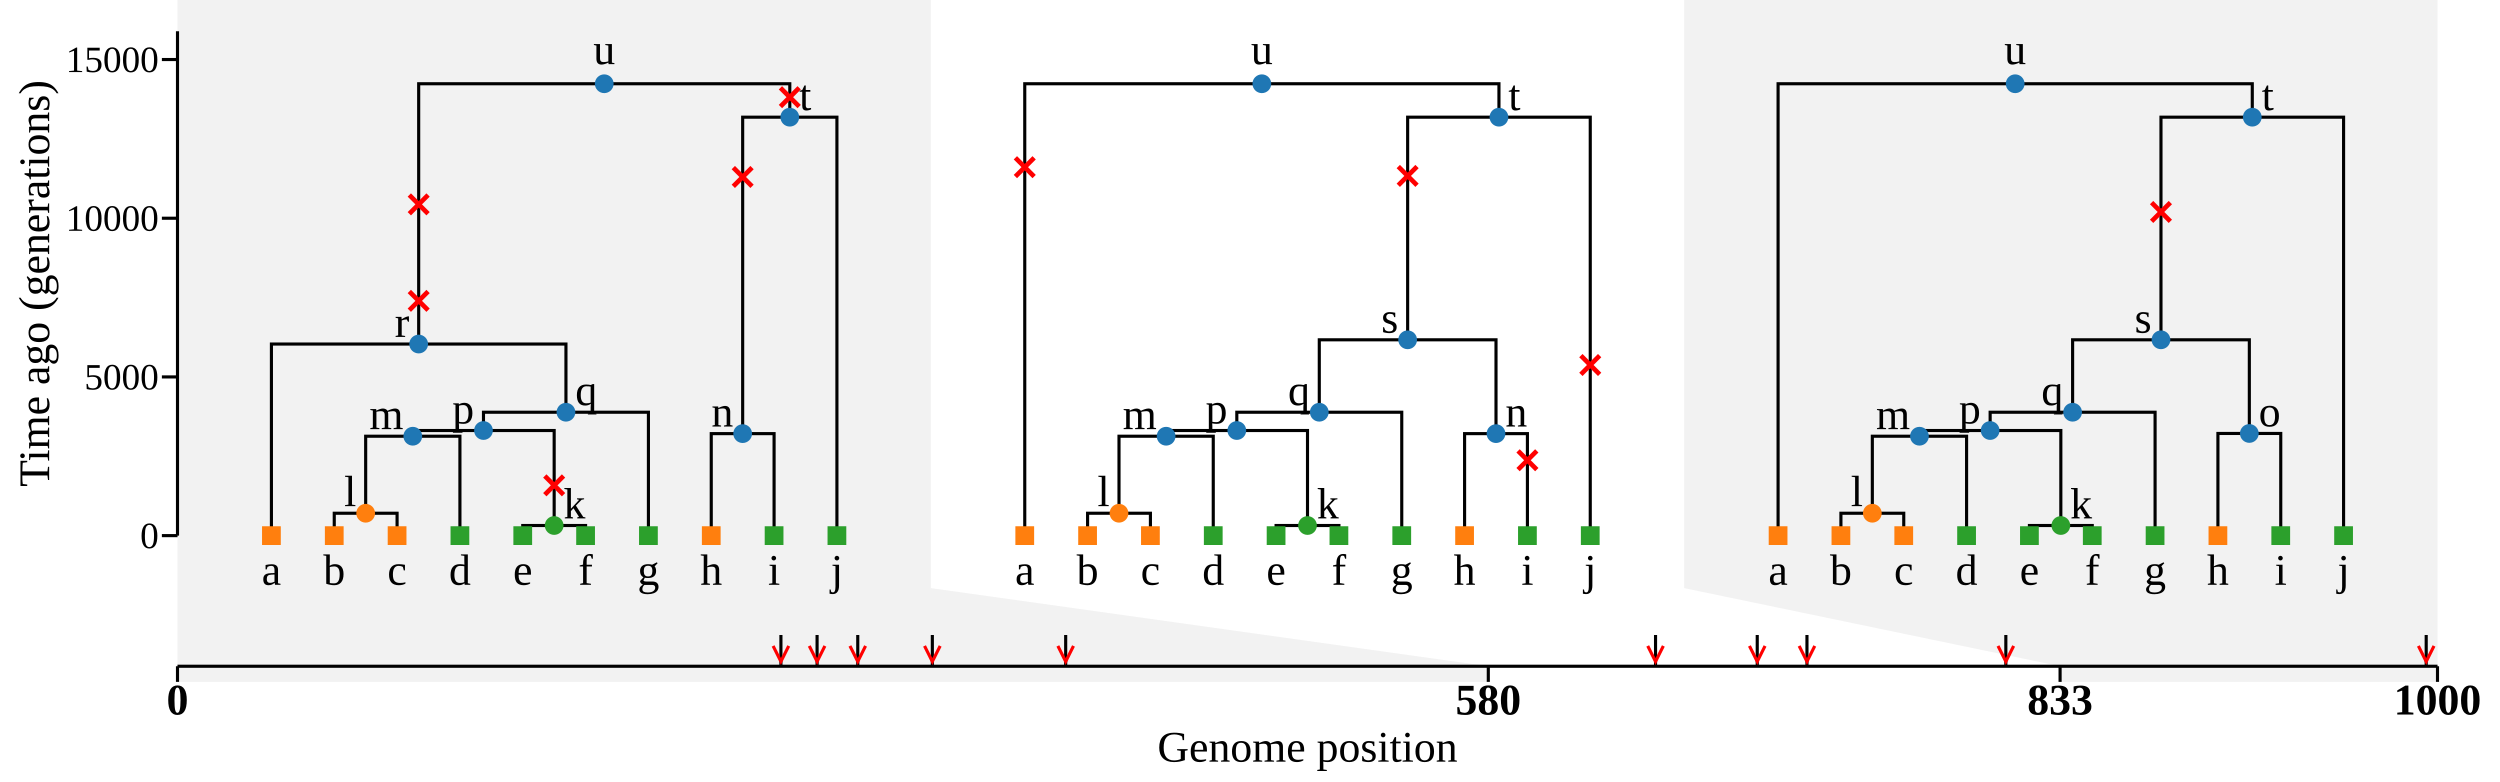
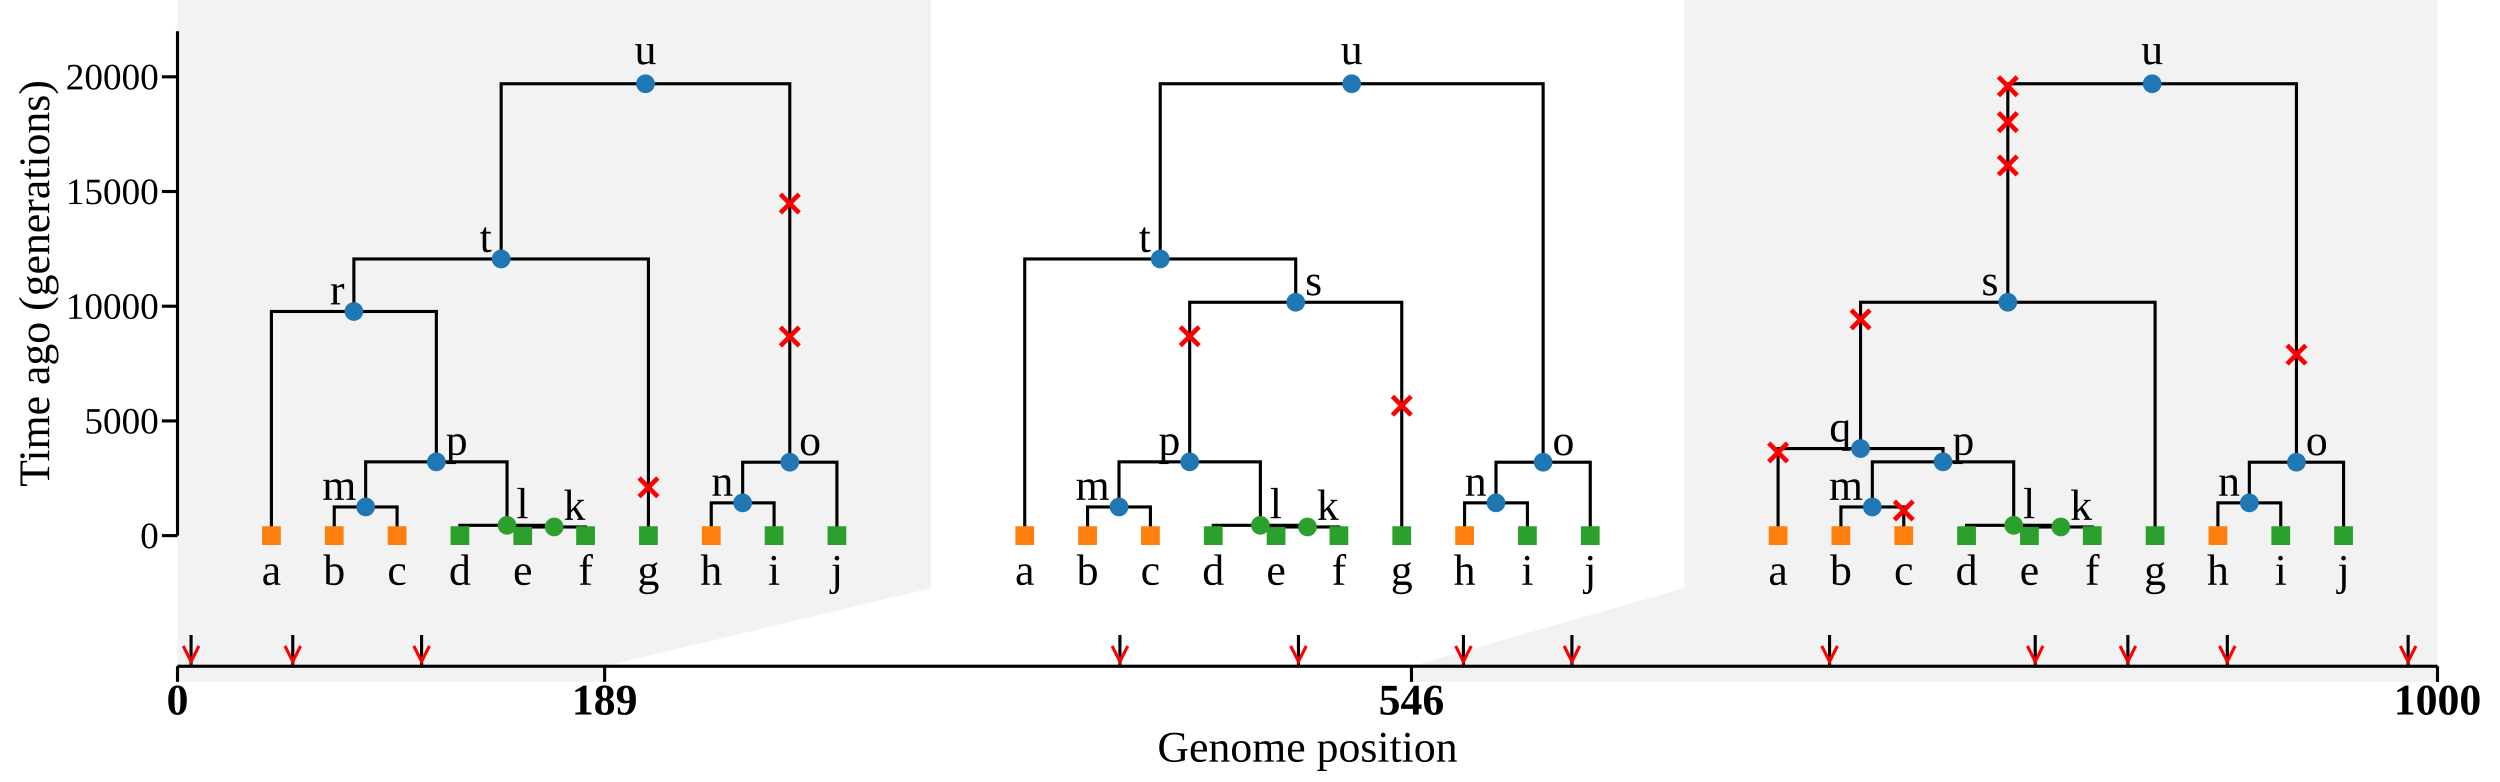
<svg xmlns="http://www.w3.org/2000/svg" baseProfile="full" height="250" id="svg2" version="1.1" width="800">
  <defs>
-     <style type="text/css">.background path {fill: #808080; fill-opacity: 0}.background path:nth-child(odd) {fill-opacity: .1}.axes {font-size: 14px}.x-axis .tick .lab {font-weight: bold; dominant-baseline: hanging}.axes, .tree {font-size: 14px; text-anchor: middle}.axes line, .edge {stroke: black; fill: none}.y-axis .grid {stroke: #FAFAFA}.node &gt; .sym {fill: black; stroke: none}.site &gt; .sym {stroke: black}.mut text {fill: red; font-style: italic}.mut.extra text {fill: hotpink}.mut line {fill: none; stroke: none}.mut .sym {fill: none; stroke: red}.mut.extra .sym {stroke: hotpink}.node .mut .sym {stroke-width: 1.5px}.tree text, .tree-sequence text {dominant-baseline: central}.plotbox .lab.lft {text-anchor: end}.plotbox .lab.rgt {text-anchor: start}.y-axis .tick .lab {font-size: 85%}#svg2 .node &gt; .sym {visibility: visible;}.p1 &gt; .sym {fill: #ff7f0e}.p1 &gt; .sym {fill: #ff7f0e}.p1 &gt; .sym {fill: #ff7f0e}.p1 &gt; .sym {fill: #ff7f0e}.p2 &gt; .sym {fill: #2ca02c}.p2 &gt; .sym {fill: #2ca02c}.p2 &gt; .sym {fill: #2ca02c}.p2 &gt; .sym {fill: #2ca02c}.p2 &gt; .sym {fill: #2ca02c}.p2 &gt; .sym {fill: #2ca02c}.p2 &gt; .sym {fill: #2ca02c}.p1 &gt; .sym {fill: #ff7f0e}.p0 &gt; .sym {fill: #1f77b4}.p0 &gt; .sym {fill: #1f77b4}.p0 &gt; .sym {fill: #1f77b4}.p0 &gt; .sym {fill: #1f77b4}.p0 &gt; .sym {fill: #1f77b4}.p0 &gt; .sym {fill: #1f77b4}.p0 &gt; .sym {fill: #1f77b4}.p0 &gt; .sym {fill: #1f77b4}.p0 &gt; .sym {fill: #1f77b4}</style>
+     <style type="text/css">.background path {fill: #808080; fill-opacity: 0}.background path:nth-child(odd) {fill-opacity: .1}.axes {font-size: 14px}.x-axis .tick .lab {font-weight: bold; dominant-baseline: hanging}.axes, .tree {font-size: 14px; text-anchor: middle}.axes line, .edge {stroke: black; fill: none}.y-axis .grid {stroke: #FAFAFA}.node &gt; .sym {fill: black; stroke: none}.site &gt; .sym {stroke: black}.mut text {fill: red; font-style: italic}.mut.extra text {fill: hotpink}.mut line {fill: none; stroke: none}.mut .sym {fill: none; stroke: red}.mut.extra .sym {stroke: hotpink}.node .mut .sym {stroke-width: 1.5px}.tree text, .tree-sequence text {dominant-baseline: central}.plotbox .lab.lft {text-anchor: end}.plotbox .lab.rgt {text-anchor: start}.y-axis .tick .lab {font-size: 85%}#svg2 .node &gt; .sym {visibility: visible;}.p1 &gt; .sym {fill: #ff7f0e}.p1 &gt; .sym {fill: #ff7f0e}.p1 &gt; .sym {fill: #ff7f0e}.p1 &gt; .sym {fill: #ff7f0e}.p2 &gt; .sym {fill: #2ca02c}.p2 &gt; .sym {fill: #2ca02c}.p2 &gt; .sym {fill: #2ca02c}.p2 &gt; .sym {fill: #2ca02c}.p2 &gt; .sym {fill: #2ca02c}.p2 &gt; .sym {fill: #2ca02c}.p2 &gt; .sym {fill: #2ca02c}.p2 &gt; .sym {fill: #2ca02c}.p0 &gt; .sym {fill: #1f77b4}.p0 &gt; .sym {fill: #1f77b4}.p0 &gt; .sym {fill: #1f77b4}.p0 &gt; .sym {fill: #1f77b4}.p0 &gt; .sym {fill: #1f77b4}.p0 &gt; .sym {fill: #1f77b4}.p0 &gt; .sym {fill: #1f77b4}.p0 &gt; .sym {fill: #1f77b4}.p0 &gt; .sym {fill: #1f77b4}</style>
  </defs>
  <g class="tree-sequence">
    <g class="background">
-       <path d="M56.8,0 l241.067,0 l0,188.2 l178.389,25 l0,5 l-419.456,0 l0,-5 l0,-25 l0,-188.2z" />
-       <path d="M297.867,0 l241.067,0 l0,188.2 l120.292,25 l0,5 l-182.97,0 l0,-5 l-178.389,-25 l0,-188.2z" />
-       <path d="M538.933,0 l241.067,0 l0,188.2 l0,25 l0,5 l-120.774,0 l0,-5 l-120.292,-25 l0,-188.2z" />
+       <path d="M56.8,0 l241.067,0 l0,188.2 l-104.382,25 l0,5 l-136.685,0 l0,-5 l0,-25 l0,-188.2z" />
+       <path d="M297.867,0 l241.067,0 l0,188.2 l-87.266,25 l0,5 l-258.182,0 l0,-5 l104.382,-25 l0,-188.2z" />
+       <path d="M538.933,0 l241.067,0 l0,188.2 l0,25 l0,5 l-328.333,0 l0,-5 l87.266,-25 l0,-188.2z" />
    </g>
    <g class="axes">
      <g class="x-axis">
        <g transform="translate(418.4 250)">
          <text class="lab" text-anchor="middle" transform="translate(0 -11)">Genome position</text>
        </g>
        <line x1="56.8" x2="780" y1="213.2" y2="213.2" />
        <g class="ticks">
          <g class="tick" transform="translate(56.8 213.2)">
            <line x1="0" x2="0" y1="0" y2="5" />
            <g transform="translate(0 6)">
              <text class="lab">0</text>
            </g>
          </g>
-           <g class="tick" transform="translate(476.256 213.2)">
+           <g class="tick" transform="translate(193.485 213.2)">
            <line x1="0" x2="0" y1="0" y2="5" />
            <g transform="translate(0 6)">
-               <text class="lab">580</text>
-             </g>
-           </g>
-           <g class="tick" transform="translate(659.226 213.2)">
+               <text class="lab">189</text>
+             </g>
+           </g>
+           <g class="tick" transform="translate(451.667 213.2)">
            <line x1="0" x2="0" y1="0" y2="5" />
            <g transform="translate(0 6)">
-               <text class="lab">833</text>
+               <text class="lab">546</text>
            </g>
          </g>
          <g class="tick" transform="translate(780 213.2)">
            <line x1="0" x2="0" y1="0" y2="5" />
            <g transform="translate(0 6)">
              <text class="lab">1000</text>
            </g>
          </g>
        </g>
-         <g class="site s0" transform="translate(249.894 213.2)">
+         <g class="site s0" transform="translate(61.1392 213.2)">
          <line class="sym" x1="0" x2="0" y1="0" y2="-10" />
          <g class="mut m0">
            <polyline class="sym" points="2.5,-6.5 0,-1.5 -2.5,-6.5" />
          </g>
        </g>
-         <g class="site s1" transform="translate(261.466 213.2)">
+         <g class="site s1" transform="translate(93.6832 213.2)">
          <line class="sym" x1="0" x2="0" y1="0" y2="-10" />
          <g class="mut m1">
            <polyline class="sym" points="2.5,-6.5 0,-1.5 -2.5,-6.5" />
          </g>
        </g>
-         <g class="site s2" transform="translate(274.483 213.2)">
+         <g class="site s2" transform="translate(134.906 213.2)">
          <line class="sym" x1="0" x2="0" y1="0" y2="-10" />
          <g class="mut m2">
            <polyline class="sym" points="2.5,-6.5 0,-1.5 -2.5,-6.5" />
          </g>
        </g>
-         <g class="site s3" transform="translate(298.349 213.2)">
+         <g class="site s3" transform="translate(358.374 213.2)">
          <line class="sym" x1="0" x2="0" y1="0" y2="-10" />
          <g class="mut m3">
            <polyline class="sym" points="2.5,-6.5 0,-1.5 -2.5,-6.5" />
          </g>
        </g>
-         <g class="site s4" transform="translate(341.018 213.2)">
+         <g class="site s4" transform="translate(415.507 213.2)">
          <line class="sym" x1="0" x2="0" y1="0" y2="-10" />
          <g class="mut m4">
            <polyline class="sym" points="2.5,-6.5 0,-1.5 -2.5,-6.5" />
          </g>
        </g>
-         <g class="site s5" transform="translate(529.773 213.2)">
+         <g class="site s5" transform="translate(468.301 213.2)">
          <line class="sym" x1="0" x2="0" y1="0" y2="-10" />
          <g class="mut m5">
            <polyline class="sym" points="2.5,-6.5 0,-1.5 -2.5,-6.5" />
          </g>
        </g>
-         <g class="site s6" transform="translate(562.317 213.2)">
+         <g class="site s6" transform="translate(503.014 213.2)">
          <line class="sym" x1="0" x2="0" y1="0" y2="-10" />
          <g class="mut m6">
            <polyline class="sym" points="2.5,-6.5 0,-1.5 -2.5,-6.5" />
          </g>
        </g>
-         <g class="site s7" transform="translate(578.227 213.2)">
+         <g class="site s7" transform="translate(585.459 213.2)">
          <line class="sym" x1="0" x2="0" y1="0" y2="-10" />
          <g class="mut m7">
            <polyline class="sym" points="2.5,-6.5 0,-1.5 -2.5,-6.5" />
          </g>
        </g>
-         <g class="site s8" transform="translate(641.869 213.2)">
+         <g class="site s8" transform="translate(651.27 213.2)">
          <line class="sym" x1="0" x2="0" y1="0" y2="-10" />
          <g class="mut m8">
            <polyline class="sym" points="2.5,-6.5 0,-1.5 -2.5,-6.5" />
          </g>
        </g>
-         <g class="site s9" transform="translate(776.384 213.2)">
+         <g class="site s9" transform="translate(680.922 213.2)">
          <line class="sym" x1="0" x2="0" y1="0" y2="-10" />
          <g class="mut m9">
+             <polyline class="sym" points="2.5,-6.5 0,-1.5 -2.5,-6.5" />
+           </g>
+         </g>
+         <g class="site s10" transform="translate(712.742 213.2)">
+           <line class="sym" x1="0" x2="0" y1="0" y2="-10" />
+           <g class="mut m10">
+             <polyline class="sym" points="2.5,-6.5 0,-1.5 -2.5,-6.5" />
+           </g>
+         </g>
+         <g class="site s11" transform="translate(770.598 213.2)">
+           <line class="sym" x1="0" x2="0" y1="0" y2="-10" />
+           <g class="mut m11">
            <polyline class="sym" points="2.5,-6.5 0,-1.5 -2.5,-6.5" />
          </g>
        </g>
      </g>
      <g class="y-axis">
        <g transform="translate(0 90.7)">
          <text class="lab" text-anchor="middle" transform="translate(11) rotate(-90)">Time ago (generations)</text>
        </g>
        <line x1="56.8" x2="56.8" y1="171.4" y2="10" />
        <g class="ticks">
          <g class="tick" transform="translate(56.8 171.4)">
            <line x1="0" x2="-5" y1="0" y2="0" />
            <g transform="translate(-6 0)">
              <text class="lab" text-anchor="end">0</text>
            </g>
          </g>
-           <g class="tick" transform="translate(56.8 120.617)">
+           <g class="tick" transform="translate(56.8 134.696)">
            <line x1="0" x2="-5" y1="0" y2="0" />
            <g transform="translate(-6 0)">
              <text class="lab" text-anchor="end">5000</text>
            </g>
          </g>
-           <g class="tick" transform="translate(56.8 69.8336)">
+           <g class="tick" transform="translate(56.8 97.9912)">
            <line x1="0" x2="-5" y1="0" y2="0" />
            <g transform="translate(-6 0)">
              <text class="lab" text-anchor="end">10000</text>
            </g>
          </g>
-           <g class="tick" transform="translate(56.8 19.0505)">
+           <g class="tick" transform="translate(56.8 61.2867)">
            <line x1="0" x2="-5" y1="0" y2="0" />
            <g transform="translate(-6 0)">
              <text class="lab" text-anchor="end">15000</text>
            </g>
          </g>
-           <g class="tick" transform="translate(56.8 -31.7327)">
+           <g class="tick" transform="translate(56.8 24.5823)">
            <line x1="0" x2="-5" y1="0" y2="0" />
            <g transform="translate(-6 0)">
              <text class="lab" text-anchor="end">20000</text>
            </g>
          </g>
        </g>
      </g>
    </g>
    <g class="plotbox trees">
      <g class="tree t0" transform="translate(56.8 0)">
        <g class="plotbox">
-           <g class="c2 node n20 p0 root" transform="translate(136.556 26.8)">
-             <g class="a20 c2 m0 m4 node n17 p0 s0 s4" transform="translate(-59.3775 83.2923)">
-               <g class="a17 i0 leaf node n0 p1 sample" transform="translate(-47.125 61.3077)">
-                 <path class="edge" d="M 0 0 V -61.308 H 47.125" />
+           <g class="c2 node n20 p0 root" transform="translate(149.751 26.8)">
+             <g class="a20 c2 m0 m1 node n14 p0 s0 s1" transform="translate(46.1825 121.107)">
+               <g class="a14 i3 leaf node n6 p2 sample" transform="translate(15.08 23.4927)">
+                 <path class="edge" d="M 0 0 V -23.493 H -15.08" />
                <rect class="sym" height="6" width="6" x="-3" y="-3" />
-                 <text class="lab" transform="translate(0 11)">a</text>
-               </g>
-               <g class="a17 c2 node n16 p0" transform="translate(47.125 21.8208)">
-                 <g class="a16 i4 leaf node n9 p2 sample" transform="translate(26.39 39.4868)">
-                   <path class="edge" d="M 0 0 V -39.487 H -26.39" />
-                   <rect class="sym" height="6" width="6" x="-3" y="-3" />
-                   <text class="lab" transform="translate(0 11)">g</text>
-                 </g>
-                 <g class="a16 c2 node n15 p0" transform="translate(-26.39 5.85307)">
-                   <g class="a15 c2 m3 node n10 p2 s3" transform="translate(22.62 30.3954)">
-                     <g class="a10 i3 leaf node n7 p2 sample" transform="translate(-10.0533 3.23842)">
-                       <path class="edge" d="M 0 0 V -3.238 H 10.053" />
-                       <rect class="sym" height="6" width="6" x="-3" y="-3" />
-                       <text class="lab" transform="translate(0 11)">e</text>
-                     </g>
-                     <g class="a10 i4 leaf node n8 p2 sample" transform="translate(10.0533 3.23842)">
-                       <path class="edge" d="M 0 0 V -3.238 H -10.053" />
-                       <rect class="sym" height="6" width="6" x="-3" y="-3" />
-                       <text class="lab" transform="translate(0 11)">f</text>
-                     </g>
-                     <path class="edge" d="M 0 0 V -30.395 H -22.62" />
-                     <g class="mut m3 s3" transform="translate(0 -12.8542)">
-                       <line x1="0" x2="0" y1="0" y2="12.854" />
-                       <path class="sym" d="M -3,-3 l 6,6 M -3,3 l 6,-6" />
-                       <text class="lab rgt" transform="translate(5 0)" />
-                     </g>
+                 <text class="lab" transform="translate(0 11)">j</text>
+               </g>
+               <g class="a14 c2 node n13 p0" transform="translate(-15.08 13.0082)">
+                 <g class="a13 i0 leaf node n1 p1 sample" transform="translate(-10.0533 10.4845)">
+                   <path class="edge" d="M 0 0 V -10.485 H 10.053" />
+                   <rect class="sym" height="6" width="6" x="-3" y="-3" />
+                   <text class="lab" transform="translate(0 11)">h</text>
+                 </g>
+                 <g class="a13 i3 leaf node n7 p2 sample" transform="translate(10.0533 10.4845)">
+                   <path class="edge" d="M 0 0 V -10.485 H -10.053" />
+                   <rect class="sym" height="6" width="6" x="-3" y="-3" />
+                   <text class="lab" transform="translate(0 11)">i</text>
+                 </g>
+                 <path class="edge" d="M 0 0 V -13.008 H 15.08" />
+                 <circle class="sym" cx="0" cy="0" r="3" />
+                 <text class="lab lft" transform="translate(-3 -7.0)">n</text>
+               </g>
+               <path class="edge" d="M 0 0 V -121.107 H -46.182" />
+               <g class="mut m1 s1" transform="translate(0 -82.7716)">
+                 <line x1="0" x2="0" y1="0" y2="82.772" />
+                 <path class="sym" d="M -3,-3 l 6,6 M -3,3 l 6,-6" />
+                 <text class="lab rgt" transform="translate(5 0)" />
+               </g>
+               <g class="mut m0 s0" transform="translate(0 -40.2165)">
+                 <line x1="0" x2="0" y1="0" y2="40.217" />
+                 <path class="sym" d="M -3,-3 l 6,6 M -3,3 l 6,-6" />
+                 <text class="lab rgt" transform="translate(5 0)" />
+               </g>
+               <circle class="sym" cx="0" cy="0" r="3" />
+               <text class="lab rgt" transform="translate(3 -7.0)">o</text>
+             </g>
+             <g class="a20 c2 node n19 p0" transform="translate(-46.1825 56.0698)">
+               <g class="a19 i2 leaf m2 node n5 p2 s2 sample" transform="translate(47.125 88.5302)">
+                 <path class="edge" d="M 0 0 V -88.53 H -47.125" />
+                 <g class="mut m2 s2" transform="translate(0 -15.456)">
+                   <line x1="0" x2="0" y1="0" y2="15.456" />
+                   <path class="sym" d="M -3,-3 l 6,6 M -3,3 l 6,-6" />
+                   <text class="lab rgt" transform="translate(5 0)" />
+                 </g>
+                 <rect class="sym" height="6" width="6" x="-3" y="-3" />
+                 <text class="lab" transform="translate(0 11)">g</text>
+               </g>
+               <g class="a19 c2 node n17 p0" transform="translate(-47.125 16.8039)">
+                 <g class="a17 i0 leaf node n0 p1 sample" transform="translate(-26.39 71.7263)">
+                   <path class="edge" d="M 0 0 V -71.726 H 26.39" />
+                   <rect class="sym" height="6" width="6" x="-3" y="-3" />
+                   <text class="lab" transform="translate(0 11)">a</text>
+                 </g>
+                 <g class="a17 c2 node n15 p0" transform="translate(26.39 48.119)">
+                   <g class="a15 c2 node n11 p2" transform="translate(22.62 20.3069)">
+                     <g class="a11 i2 leaf node n4 p2 sample" transform="translate(-15.08 3.30029)">
+                       <path class="edge" d="M 0 0 V -3.3 H 15.08" />
+                       <rect class="sym" height="6" width="6" x="-3" y="-3" />
+                       <text class="lab" transform="translate(0 11)">d</text>
+                     </g>
+                     <g class="a11 c2 node n10 p2" transform="translate(15.08 0.5326)">
+                       <g class="a10 i4 leaf node n8 p2 sample" transform="translate(-10.0533 2.76769)">
+                         <path class="edge" d="M 0 0 V -2.768 H 10.053" />
+                         <rect class="sym" height="6" width="6" x="-3" y="-3" />
+                         <text class="lab" transform="translate(0 11)">e</text>
+                       </g>
+                       <g class="a10 i4 leaf node n9 p2 sample" transform="translate(10.0533 2.76769)">
+                         <path class="edge" d="M 0 0 V -2.768 H -10.053" />
+                         <rect class="sym" height="6" width="6" x="-3" y="-3" />
+                         <text class="lab" transform="translate(0 11)">f</text>
+                       </g>
+                       <path class="edge" d="M 0 0 V -0.533 H -15.08" />
+                       <circle class="sym" cx="0" cy="0" r="3" />
+                       <text class="lab rgt" transform="translate(3 -7.0)">k</text>
+                     </g>
+                     <path class="edge" d="M 0 0 V -20.307 H -22.62" />
                    <circle class="sym" cx="0" cy="0" r="3" />
-                     <text class="lab rgt" transform="translate(3 -7.0)">k</text>
-                   </g>
-                   <g class="a15 c2 node n12 p0" transform="translate(-22.62 1.82594)">
-                     <g class="a12 i2 leaf node n4 p2 sample" transform="translate(15.08 31.8078)">
-                       <path class="edge" d="M 0 0 V -31.808 H -15.08" />
-                       <rect class="sym" height="6" width="6" x="-3" y="-3" />
-                       <text class="lab" transform="translate(0 11)">d</text>
-                     </g>
-                     <g class="a12 c2 node n11 p1" transform="translate(-15.08 24.6436)">
-                       <g class="a11 i0 leaf node n1 p1 sample" transform="translate(-10.0533 7.1642)">
-                         <path class="edge" d="M 0 0 V -7.164 H 10.053" />
-                         <rect class="sym" height="6" width="6" x="-3" y="-3" />
-                         <text class="lab" transform="translate(0 11)">b</text>
-                       </g>
-                       <g class="a11 i1 leaf node n3 p1 sample" transform="translate(10.0533 7.1642)">
-                         <path class="edge" d="M 0 0 V -7.164 H -10.053" />
-                         <rect class="sym" height="6" width="6" x="-3" y="-3" />
-                         <text class="lab" transform="translate(0 11)">c</text>
-                       </g>
-                       <path class="edge" d="M 0 0 V -24.644 H 15.08" />
-                       <circle class="sym" cx="0" cy="0" r="3" />
-                       <text class="lab lft" transform="translate(-3 -7.0)">l</text>
-                     </g>
-                     <path class="edge" d="M 0 0 V -1.826 H 22.62" />
+                     <text class="lab rgt" transform="translate(3 -7.0)">l</text>
+                   </g>
+                   <g class="a15 c2 node n12 p0" transform="translate(-22.62 14.4347)">
+                     <g class="a12 i1 leaf node n2 p1 sample" transform="translate(-10.0533 9.17257)">
+                       <path class="edge" d="M 0 0 V -9.173 H 10.053" />
+                       <rect class="sym" height="6" width="6" x="-3" y="-3" />
+                       <text class="lab" transform="translate(0 11)">b</text>
+                     </g>
+                     <g class="a12 i1 leaf node n3 p1 sample" transform="translate(10.0533 9.17257)">
+                       <path class="edge" d="M 0 0 V -9.173 H -10.053" />
+                       <rect class="sym" height="6" width="6" x="-3" y="-3" />
+                       <text class="lab" transform="translate(0 11)">c</text>
+                     </g>
+                     <path class="edge" d="M 0 0 V -14.435 H 22.62" />
                    <circle class="sym" cx="0" cy="0" r="3" />
                    <text class="lab lft" transform="translate(-3 -7.0)">m</text>
                  </g>
-                   <path class="edge" d="M 0 0 V -5.853 H 26.39" />
+                   <path class="edge" d="M 0 0 V -48.119 H -26.39" />
                  <circle class="sym" cx="0" cy="0" r="3" />
-                   <text class="lab lft" transform="translate(-3 -7.0)">p</text>
-                 </g>
-                 <path class="edge" d="M 0 0 V -21.821 H -47.125" />
+                   <text class="lab rgt" transform="translate(3 -7.0)">p</text>
+                 </g>
+                 <path class="edge" d="M 0 0 V -16.804 H 47.125" />
                <circle class="sym" cx="0" cy="0" r="3" />
-                 <text class="lab rgt" transform="translate(3 -7.0)">q</text>
-               </g>
-               <path class="edge" d="M 0 0 V -83.292 H 59.377" />
-               <g class="mut m4 s4" transform="translate(0 -44.6946)">
-                 <line x1="0" x2="0" y1="0" y2="44.695" />
-                 <path class="sym" d="M -3,-3 l 6,6 M -3,3 l 6,-6" />
-                 <text class="lab lft" transform="translate(-5 0)" />
-               </g>
-               <g class="mut m0 s0" transform="translate(0 -13.8206)">
-                 <line x1="0" x2="0" y1="0" y2="13.821" />
-                 <path class="sym" d="M -3,-3 l 6,6 M -3,3 l 6,-6" />
-                 <text class="lab lft" transform="translate(-5 0)" />
-               </g>
+                 <text class="lab lft" transform="translate(-3 -7.0)">r</text>
+               </g>
+               <path class="edge" d="M 0 0 V -56.07 H 46.182" />
              <circle class="sym" cx="0" cy="0" r="3" />
-               <text class="lab lft" transform="translate(-3 -7.0)">r</text>
-             </g>
-             <g class="a20 c2 m1 node n19 p0 s1" transform="translate(59.3775 10.6982)">
-               <g class="a19 i3 leaf node n6 p2 sample" transform="translate(15.08 133.902)">
-                 <path class="edge" d="M 0 0 V -133.902 H -15.08" />
-                 <rect class="sym" height="6" width="6" x="-3" y="-3" />
-                 <text class="lab" transform="translate(0 11)">j</text>
-               </g>
-               <g class="a19 c2 m2 node n13 p0 s2" transform="translate(-15.08 101.263)">
-                 <g class="a13 i1 leaf node n2 p1 sample" transform="translate(-10.0533 32.6389)">
-                   <path class="edge" d="M 0 0 V -32.639 H 10.053" />
-                   <rect class="sym" height="6" width="6" x="-3" y="-3" />
-                   <text class="lab" transform="translate(0 11)">h</text>
-                 </g>
-                 <g class="a13 i2 leaf node n5 p2 sample" transform="translate(10.0533 32.6389)">
-                   <path class="edge" d="M 0 0 V -32.639 H -10.053" />
-                   <rect class="sym" height="6" width="6" x="-3" y="-3" />
-                   <text class="lab" transform="translate(0 11)">i</text>
-                 </g>
-                 <path class="edge" d="M 0 0 V -101.263 H 15.08" />
-                 <g class="mut m2 s2" transform="translate(0 -82.1311)">
-                   <line x1="0" x2="0" y1="0" y2="82.131" />
-                   <path class="sym" d="M -3,-3 l 6,6 M -3,3 l 6,-6" />
-                   <text class="lab lft" transform="translate(-5 0)" />
-                 </g>
-                 <circle class="sym" cx="0" cy="0" r="3" />
-                 <text class="lab lft" transform="translate(-3 -7.0)">n</text>
-               </g>
-               <path class="edge" d="M 0 0 V -10.698 H -59.377" />
-               <g class="mut m1 s1" transform="translate(0 -6.40233)">
-                 <line x1="0" x2="0" y1="0" y2="6.402" />
-                 <path class="sym" d="M -3,-3 l 6,6 M -3,3 l 6,-6" />
-                 <text class="lab rgt" transform="translate(5 0)" />
-               </g>
-               <circle class="sym" cx="0" cy="0" r="3" />
-               <text class="lab rgt" transform="translate(3 -7.0)">t</text>
+               <text class="lab lft" transform="translate(-3 -7.0)">t</text>
            </g>
            <circle class="sym" cx="0" cy="0" r="3" />
            <text class="lab" transform="translate(0 -11)">u</text>
          </g>
        </g>
      </g>
      <g class="tree t1" transform="translate(297.867 0)">
        <g class="plotbox">
-           <g class="c2 node n20 p0 root" transform="translate(105.925 26.8)">
-             <g class="a20 c2 node n19 p0" transform="translate(75.8713 10.6982)">
-               <g class="a19 i3 leaf m6 node n6 p2 s6 sample" transform="translate(29.2175 133.902)">
-                 <path class="edge" d="M 0 0 V -133.902 H -29.218" />
-                 <g class="mut m6 s6" transform="translate(0 -54.5985)">
-                   <line x1="0" x2="0" y1="0" y2="54.599" />
-                   <path class="sym" d="M -3,-3 l 6,6 M -3,3 l 6,-6" />
-                   <text class="lab rgt" transform="translate(5 0)" />
-                 </g>
+           <g class="c2 node n20 p0 root" transform="translate(134.671 26.8)">
+             <g class="a20 c2 node n14 p0" transform="translate(61.2625 121.107)">
+               <g class="a14 i3 leaf node n6 p2 sample" transform="translate(15.08 23.4927)">
+                 <path class="edge" d="M 0 0 V -23.493 H -15.08" />
                <rect class="sym" height="6" width="6" x="-3" y="-3" />
                <text class="lab" transform="translate(0 11)">j</text>
              </g>
-               <g class="a19 c2 m8 node n18 p0 s8" transform="translate(-29.2175 71.2396)">
-                 <g class="a18 c2 node n13 p0" transform="translate(28.275 30.0232)">
-                   <g class="a13 i1 leaf node n2 p1 sample" transform="translate(-10.0533 32.6389)">
-                     <path class="edge" d="M 0 0 V -32.639 H 10.053" />
-                     <rect class="sym" height="6" width="6" x="-3" y="-3" />
-                     <text class="lab" transform="translate(0 11)">h</text>
-                   </g>
-                   <g class="a13 i2 leaf m5 node n5 p2 s5 sample" transform="translate(10.0533 32.6389)">
-                     <path class="edge" d="M 0 0 V -32.639 H -10.053" />
-                     <g class="mut m5 s5" transform="translate(0 -24.1193)">
-                       <line x1="0" x2="0" y1="0" y2="24.119" />
-                       <path class="sym" d="M -3,-3 l 6,6 M -3,3 l 6,-6" />
-                       <text class="lab rgt" transform="translate(5 0)" />
-                     </g>
-                     <rect class="sym" height="6" width="6" x="-3" y="-3" />
-                     <text class="lab" transform="translate(0 11)">i</text>
-                   </g>
-                   <path class="edge" d="M 0 0 V -30.023 H -28.275" />
-                   <circle class="sym" cx="0" cy="0" r="3" />
-                   <text class="lab rgt" transform="translate(3 -7.0)">n</text>
-                 </g>
-                 <g class="a18 c2 node n16 p0" transform="translate(-28.275 23.1753)">
-                   <g class="a16 i4 leaf node n9 p2 sample" transform="translate(26.39 39.4868)">
-                     <path class="edge" d="M 0 0 V -39.487 H -26.39" />
-                     <rect class="sym" height="6" width="6" x="-3" y="-3" />
-                     <text class="lab" transform="translate(0 11)">g</text>
-                   </g>
-                   <g class="a16 c2 node n15 p0" transform="translate(-26.39 5.85307)">
-                     <g class="a15 c2 node n10 p2" transform="translate(22.62 30.3954)">
-                       <g class="a10 i3 leaf node n7 p2 sample" transform="translate(-10.0533 3.23842)">
-                         <path class="edge" d="M 0 0 V -3.238 H 10.053" />
+               <g class="a14 c2 node n13 p0" transform="translate(-15.08 13.0082)">
+                 <g class="a13 i0 leaf node n1 p1 sample" transform="translate(-10.0533 10.4845)">
+                   <path class="edge" d="M 0 0 V -10.485 H 10.053" />
+                   <rect class="sym" height="6" width="6" x="-3" y="-3" />
+                   <text class="lab" transform="translate(0 11)">h</text>
+                 </g>
+                 <g class="a13 i3 leaf node n7 p2 sample" transform="translate(10.0533 10.4845)">
+                   <path class="edge" d="M 0 0 V -10.485 H -10.053" />
+                   <rect class="sym" height="6" width="6" x="-3" y="-3" />
+                   <text class="lab" transform="translate(0 11)">i</text>
+                 </g>
+                 <path class="edge" d="M 0 0 V -13.008 H 15.08" />
+                 <circle class="sym" cx="0" cy="0" r="3" />
+                 <text class="lab lft" transform="translate(-3 -7.0)">n</text>
+               </g>
+               <path class="edge" d="M 0 0 V -121.107 H -61.263" />
+               <circle class="sym" cx="0" cy="0" r="3" />
+               <text class="lab rgt" transform="translate(3 -7.0)">o</text>
+             </g>
+             <g class="a20 c2 node n19 p0" transform="translate(-61.2625 56.0698)">
+               <g class="a19 i0 leaf node n0 p1 sample" transform="translate(-43.355 88.5302)">
+                 <path class="edge" d="M 0 0 V -88.53 H 43.355" />
+                 <rect class="sym" height="6" width="6" x="-3" y="-3" />
+                 <text class="lab" transform="translate(0 11)">a</text>
+               </g>
+               <g class="a19 c2 node n18 p0" transform="translate(43.355 13.8521)">
+                 <g class="a18 i2 leaf m4 node n5 p2 s4 sample" transform="translate(33.93 74.678)">
+                   <path class="edge" d="M 0 0 V -74.678 H -33.93" />
+                   <g class="mut m4 s4" transform="translate(0 -41.567)">
+                     <line x1="0" x2="0" y1="0" y2="41.567" />
+                     <path class="sym" d="M -3,-3 l 6,6 M -3,3 l 6,-6" />
+                     <text class="lab rgt" transform="translate(5 0)" />
+                   </g>
+                   <rect class="sym" height="6" width="6" x="-3" y="-3" />
+                   <text class="lab" transform="translate(0 11)">g</text>
+                 </g>
+                 <g class="a18 c2 m3 node n15 p0 s3" transform="translate(-33.93 51.0708)">
+                   <g class="a15 c2 node n11 p2" transform="translate(22.62 20.3069)">
+                     <g class="a11 i2 leaf node n4 p2 sample" transform="translate(-15.08 3.30029)">
+                       <path class="edge" d="M 0 0 V -3.3 H 15.08" />
+                       <rect class="sym" height="6" width="6" x="-3" y="-3" />
+                       <text class="lab" transform="translate(0 11)">d</text>
+                     </g>
+                     <g class="a11 c2 node n10 p2" transform="translate(15.08 0.5326)">
+                       <g class="a10 i4 leaf node n8 p2 sample" transform="translate(-10.0533 2.76769)">
+                         <path class="edge" d="M 0 0 V -2.768 H 10.053" />
                        <rect class="sym" height="6" width="6" x="-3" y="-3" />
                        <text class="lab" transform="translate(0 11)">e</text>
                      </g>
-                       <g class="a10 i4 leaf node n8 p2 sample" transform="translate(10.0533 3.23842)">
-                         <path class="edge" d="M 0 0 V -3.238 H -10.053" />
+                       <g class="a10 i4 leaf node n9 p2 sample" transform="translate(10.0533 2.76769)">
+                         <path class="edge" d="M 0 0 V -2.768 H -10.053" />
                        <rect class="sym" height="6" width="6" x="-3" y="-3" />
                        <text class="lab" transform="translate(0 11)">f</text>
                      </g>
-                       <path class="edge" d="M 0 0 V -30.395 H -22.62" />
+                       <path class="edge" d="M 0 0 V -0.533 H -15.08" />
                      <circle class="sym" cx="0" cy="0" r="3" />
                      <text class="lab rgt" transform="translate(3 -7.0)">k</text>
                    </g>
-                     <g class="a15 c2 node n12 p0" transform="translate(-22.62 1.82594)">
-                       <g class="a12 i2 leaf node n4 p2 sample" transform="translate(15.08 31.8078)">
-                         <path class="edge" d="M 0 0 V -31.808 H -15.08" />
-                         <rect class="sym" height="6" width="6" x="-3" y="-3" />
-                         <text class="lab" transform="translate(0 11)">d</text>
-                       </g>
-                       <g class="a12 c2 node n11 p1" transform="translate(-15.08 24.6436)">
-                         <g class="a11 i0 leaf node n1 p1 sample" transform="translate(-10.0533 7.1642)">
-                           <path class="edge" d="M 0 0 V -7.164 H 10.053" />
-                           <rect class="sym" height="6" width="6" x="-3" y="-3" />
-                           <text class="lab" transform="translate(0 11)">b</text>
-                         </g>
-                         <g class="a11 i1 leaf node n3 p1 sample" transform="translate(10.0533 7.1642)">
-                           <path class="edge" d="M 0 0 V -7.164 H -10.053" />
-                           <rect class="sym" height="6" width="6" x="-3" y="-3" />
-                           <text class="lab" transform="translate(0 11)">c</text>
-                         </g>
-                         <path class="edge" d="M 0 0 V -24.644 H 15.08" />
-                         <circle class="sym" cx="0" cy="0" r="3" />
-                         <text class="lab lft" transform="translate(-3 -7.0)">l</text>
-                       </g>
-                       <path class="edge" d="M 0 0 V -1.826 H 22.62" />
-                       <circle class="sym" cx="0" cy="0" r="3" />
-                       <text class="lab lft" transform="translate(-3 -7.0)">m</text>
-                     </g>
-                     <path class="edge" d="M 0 0 V -5.853 H 26.39" />
+                     <path class="edge" d="M 0 0 V -20.307 H -22.62" />
                    <circle class="sym" cx="0" cy="0" r="3" />
-                     <text class="lab lft" transform="translate(-3 -7.0)">p</text>
-                   </g>
-                   <path class="edge" d="M 0 0 V -23.175 H 28.275" />
+                     <text class="lab rgt" transform="translate(3 -7.0)">l</text>
+                   </g>
+                   <g class="a15 c2 node n12 p0" transform="translate(-22.62 14.4347)">
+                     <g class="a12 i1 leaf node n2 p1 sample" transform="translate(-10.0533 9.17257)">
+                       <path class="edge" d="M 0 0 V -9.173 H 10.053" />
+                       <rect class="sym" height="6" width="6" x="-3" y="-3" />
+                       <text class="lab" transform="translate(0 11)">b</text>
+                     </g>
+                     <g class="a12 i1 leaf node n3 p1 sample" transform="translate(10.0533 9.17257)">
+                       <path class="edge" d="M 0 0 V -9.173 H -10.053" />
+                       <rect class="sym" height="6" width="6" x="-3" y="-3" />
+                       <text class="lab" transform="translate(0 11)">c</text>
+                     </g>
+                     <path class="edge" d="M 0 0 V -14.435 H 22.62" />
+                     <circle class="sym" cx="0" cy="0" r="3" />
+                     <text class="lab lft" transform="translate(-3 -7.0)">m</text>
+                   </g>
+                   <path class="edge" d="M 0 0 V -51.071 H 33.93" />
+                   <g class="mut m3 s3" transform="translate(0 -40.1915)">
+                     <line x1="0" x2="0" y1="0" y2="40.191" />
+                     <path class="sym" d="M -3,-3 l 6,6 M -3,3 l 6,-6" />
+                     <text class="lab lft" transform="translate(-5 0)" />
+                   </g>
                  <circle class="sym" cx="0" cy="0" r="3" />
-                   <text class="lab lft" transform="translate(-3 -7.0)">q</text>
-                 </g>
-                 <path class="edge" d="M 0 0 V -71.24 H 29.218" />
-                 <g class="mut m8 s8" transform="translate(0 -52.4459)">
-                   <line x1="0" x2="0" y1="0" y2="52.446" />
-                   <path class="sym" d="M -3,-3 l 6,6 M -3,3 l 6,-6" />
-                   <text class="lab lft" transform="translate(-5 0)" />
-                 </g>
+                   <text class="lab lft" transform="translate(-3 -7.0)">p</text>
+                 </g>
+                 <path class="edge" d="M 0 0 V -13.852 H -43.355" />
                <circle class="sym" cx="0" cy="0" r="3" />
-                 <text class="lab lft" transform="translate(-3 -7.0)">s</text>
-               </g>
-               <path class="edge" d="M 0 0 V -10.698 H -75.871" />
+                 <text class="lab rgt" transform="translate(3 -7.0)">s</text>
+               </g>
+               <path class="edge" d="M 0 0 V -56.07 H 61.263" />
              <circle class="sym" cx="0" cy="0" r="3" />
-               <text class="lab rgt" transform="translate(3 -7.0)">t</text>
-             </g>
-             <g class="a20 i0 leaf m7 node n0 p1 s7 sample" transform="translate(-75.8713 144.6)">
-               <path class="edge" d="M 0 0 V -144.6 H 75.871" />
-               <g class="mut m7 s7" transform="translate(0 -117.905)">
-                 <line x1="0" x2="0" y1="0" y2="117.905" />
-                 <path class="sym" d="M -3,-3 l 6,6 M -3,3 l 6,-6" />
-                 <text class="lab lft" transform="translate(-5 0)" />
-               </g>
-               <rect class="sym" height="6" width="6" x="-3" y="-3" />
-               <text class="lab" transform="translate(0 11)">a</text>
+               <text class="lab lft" transform="translate(-3 -7.0)">t</text>
            </g>
            <circle class="sym" cx="0" cy="0" r="3" />
            <text class="lab" transform="translate(0 -11)">u</text>
          </g>
        </g>
      </g>
      <g class="tree t2" transform="translate(538.933 0)">
        <g class="plotbox">
-           <g class="c2 node n20 p0 root" transform="translate(105.925 26.8)">
-             <g class="a20 c2 node n19 p0" transform="translate(75.8713 10.6982)">
-               <g class="a19 i3 leaf node n6 p2 sample" transform="translate(29.2175 133.902)">
-                 <path class="edge" d="M 0 0 V -133.902 H -29.218" />
+           <g class="c2 node n20 p0 root" transform="translate(149.751 26.8)">
+             <g class="a20 c2 m11 node n14 p0 s11" transform="translate(46.1825 121.107)">
+               <g class="a14 i3 leaf node n6 p2 sample" transform="translate(15.08 23.4927)">
+                 <path class="edge" d="M 0 0 V -23.493 H -15.08" />
                <rect class="sym" height="6" width="6" x="-3" y="-3" />
                <text class="lab" transform="translate(0 11)">j</text>
              </g>
-               <g class="a19 c2 m9 node n18 p0 s9" transform="translate(-29.2175 71.2396)">
-                 <g class="a18 c2 node n16 p0" transform="translate(-28.275 23.1753)">
-                   <g class="a16 i4 leaf node n9 p2 sample" transform="translate(26.39 39.4868)">
-                     <path class="edge" d="M 0 0 V -39.487 H -26.39" />
-                     <rect class="sym" height="6" width="6" x="-3" y="-3" />
-                     <text class="lab" transform="translate(0 11)">g</text>
-                   </g>
-                   <g class="a16 c2 node n15 p0" transform="translate(-26.39 5.85307)">
-                     <g class="a15 c2 node n10 p2" transform="translate(22.62 30.3954)">
-                       <g class="a10 i3 leaf node n7 p2 sample" transform="translate(-10.0533 3.23842)">
-                         <path class="edge" d="M 0 0 V -3.238 H 10.053" />
+               <g class="a14 c2 node n13 p0" transform="translate(-15.08 13.0082)">
+                 <g class="a13 i0 leaf node n1 p1 sample" transform="translate(-10.0533 10.4845)">
+                   <path class="edge" d="M 0 0 V -10.485 H 10.053" />
+                   <rect class="sym" height="6" width="6" x="-3" y="-3" />
+                   <text class="lab" transform="translate(0 11)">h</text>
+                 </g>
+                 <g class="a13 i3 leaf node n7 p2 sample" transform="translate(10.0533 10.4845)">
+                   <path class="edge" d="M 0 0 V -10.485 H -10.053" />
+                   <rect class="sym" height="6" width="6" x="-3" y="-3" />
+                   <text class="lab" transform="translate(0 11)">i</text>
+                 </g>
+                 <path class="edge" d="M 0 0 V -13.008 H 15.08" />
+                 <circle class="sym" cx="0" cy="0" r="3" />
+                 <text class="lab lft" transform="translate(-3 -7.0)">n</text>
+               </g>
+               <path class="edge" d="M 0 0 V -121.107 H -46.182" />
+               <g class="mut m11 s11" transform="translate(0 -34.426)">
+                 <line x1="0" x2="0" y1="0" y2="34.426" />
+                 <path class="sym" d="M -3,-3 l 6,6 M -3,3 l 6,-6" />
+                 <text class="lab rgt" transform="translate(5 0)" />
+               </g>
+               <circle class="sym" cx="0" cy="0" r="3" />
+               <text class="lab rgt" transform="translate(3 -7.0)">o</text>
+             </g>
+             <g class="a20 c2 m10 m6 m7 node n18 p0 s10 s6 s7" transform="translate(-46.1825 69.922)">
+               <g class="a18 i2 leaf node n5 p2 sample" transform="translate(47.125 74.678)">
+                 <path class="edge" d="M 0 0 V -74.678 H -47.125" />
+                 <rect class="sym" height="6" width="6" x="-3" y="-3" />
+                 <text class="lab" transform="translate(0 11)">g</text>
+               </g>
+               <g class="a18 c2 m9 node n16 p0 s9" transform="translate(-47.125 46.8197)">
+                 <g class="a16 i0 leaf m8 node n0 p1 s8 sample" transform="translate(-26.39 27.8584)">
+                   <path class="edge" d="M 0 0 V -27.858 H 26.39" />
+                   <g class="mut m8 s8" transform="translate(0 -26.625)">
+                     <line x1="0" x2="0" y1="0" y2="26.625" />
+                     <path class="sym" d="M -3,-3 l 6,6 M -3,3 l 6,-6" />
+                     <text class="lab lft" transform="translate(-5 0)" />
+                   </g>
+                   <rect class="sym" height="6" width="6" x="-3" y="-3" />
+                   <text class="lab" transform="translate(0 11)">a</text>
+                 </g>
+                 <g class="a16 c2 node n15 p0" transform="translate(26.39 4.25116)">
+                   <g class="a15 c2 node n11 p2" transform="translate(22.62 20.3069)">
+                     <g class="a11 i2 leaf node n4 p2 sample" transform="translate(-15.08 3.30029)">
+                       <path class="edge" d="M 0 0 V -3.3 H 15.08" />
+                       <rect class="sym" height="6" width="6" x="-3" y="-3" />
+                       <text class="lab" transform="translate(0 11)">d</text>
+                     </g>
+                     <g class="a11 c2 node n10 p2" transform="translate(15.08 0.5326)">
+                       <g class="a10 i4 leaf node n8 p2 sample" transform="translate(-10.0533 2.76769)">
+                         <path class="edge" d="M 0 0 V -2.768 H 10.053" />
                        <rect class="sym" height="6" width="6" x="-3" y="-3" />
                        <text class="lab" transform="translate(0 11)">e</text>
                      </g>
-                       <g class="a10 i4 leaf node n8 p2 sample" transform="translate(10.0533 3.23842)">
-                         <path class="edge" d="M 0 0 V -3.238 H -10.053" />
+                       <g class="a10 i4 leaf node n9 p2 sample" transform="translate(10.0533 2.76769)">
+                         <path class="edge" d="M 0 0 V -2.768 H -10.053" />
                        <rect class="sym" height="6" width="6" x="-3" y="-3" />
                        <text class="lab" transform="translate(0 11)">f</text>
                      </g>
-                       <path class="edge" d="M 0 0 V -30.395 H -22.62" />
+                       <path class="edge" d="M 0 0 V -0.533 H -15.08" />
                      <circle class="sym" cx="0" cy="0" r="3" />
                      <text class="lab rgt" transform="translate(3 -7.0)">k</text>
                    </g>
-                     <g class="a15 c2 node n12 p0" transform="translate(-22.62 1.82594)">
-                       <g class="a12 i2 leaf node n4 p2 sample" transform="translate(15.08 31.8078)">
-                         <path class="edge" d="M 0 0 V -31.808 H -15.08" />
-                         <rect class="sym" height="6" width="6" x="-3" y="-3" />
-                         <text class="lab" transform="translate(0 11)">d</text>
-                       </g>
-                       <g class="a12 c2 node n11 p1" transform="translate(-15.08 24.6436)">
-                         <g class="a11 i0 leaf node n1 p1 sample" transform="translate(-10.0533 7.1642)">
-                           <path class="edge" d="M 0 0 V -7.164 H 10.053" />
-                           <rect class="sym" height="6" width="6" x="-3" y="-3" />
-                           <text class="lab" transform="translate(0 11)">b</text>
-                         </g>
-                         <g class="a11 i1 leaf node n3 p1 sample" transform="translate(10.0533 7.1642)">
-                           <path class="edge" d="M 0 0 V -7.164 H -10.053" />
-                           <rect class="sym" height="6" width="6" x="-3" y="-3" />
-                           <text class="lab" transform="translate(0 11)">c</text>
-                         </g>
-                         <path class="edge" d="M 0 0 V -24.644 H 15.08" />
-                         <circle class="sym" cx="0" cy="0" r="3" />
-                         <text class="lab lft" transform="translate(-3 -7.0)">l</text>
-                       </g>
-                       <path class="edge" d="M 0 0 V -1.826 H 22.62" />
-                       <circle class="sym" cx="0" cy="0" r="3" />
-                       <text class="lab lft" transform="translate(-3 -7.0)">m</text>
-                     </g>
-                     <path class="edge" d="M 0 0 V -5.853 H 26.39" />
+                     <path class="edge" d="M 0 0 V -20.307 H -22.62" />
                    <circle class="sym" cx="0" cy="0" r="3" />
-                     <text class="lab lft" transform="translate(-3 -7.0)">p</text>
-                   </g>
-                   <path class="edge" d="M 0 0 V -23.175 H 28.275" />
+                     <text class="lab rgt" transform="translate(3 -7.0)">l</text>
+                   </g>
+                   <g class="a15 c2 node n12 p0" transform="translate(-22.62 14.4347)">
+                     <g class="a12 i1 leaf node n2 p1 sample" transform="translate(-10.0533 9.17257)">
+                       <path class="edge" d="M 0 0 V -9.173 H 10.053" />
+                       <rect class="sym" height="6" width="6" x="-3" y="-3" />
+                       <text class="lab" transform="translate(0 11)">b</text>
+                     </g>
+                     <g class="a12 i1 leaf m5 node n3 p1 s5 sample" transform="translate(10.0533 9.17257)">
+                       <path class="edge" d="M 0 0 V -9.173 H -10.053" />
+                       <g class="mut m5 s5" transform="translate(0 -8.03188)">
+                         <line x1="0" x2="0" y1="0" y2="8.032" />
+                         <path class="sym" d="M -3,-3 l 6,6 M -3,3 l 6,-6" />
+                         <text class="lab rgt" transform="translate(5 0)" />
+                       </g>
+                       <rect class="sym" height="6" width="6" x="-3" y="-3" />
+                       <text class="lab" transform="translate(0 11)">c</text>
+                     </g>
+                     <path class="edge" d="M 0 0 V -14.435 H 22.62" />
+                     <circle class="sym" cx="0" cy="0" r="3" />
+                     <text class="lab lft" transform="translate(-3 -7.0)">m</text>
+                   </g>
+                   <path class="edge" d="M 0 0 V -4.251 H -26.39" />
                  <circle class="sym" cx="0" cy="0" r="3" />
-                   <text class="lab lft" transform="translate(-3 -7.0)">q</text>
-                 </g>
-                 <g class="a18 c2 node n14 p0" transform="translate(28.275 29.9698)">
-                   <g class="a14 i1 leaf node n2 p1 sample" transform="translate(-10.0533 32.6924)">
-                     <path class="edge" d="M 0 0 V -32.692 H 10.053" />
-                     <rect class="sym" height="6" width="6" x="-3" y="-3" />
-                     <text class="lab" transform="translate(0 11)">h</text>
-                   </g>
-                   <g class="a14 i2 leaf node n5 p2 sample" transform="translate(10.0533 32.6924)">
-                     <path class="edge" d="M 0 0 V -32.692 H -10.053" />
-                     <rect class="sym" height="6" width="6" x="-3" y="-3" />
-                     <text class="lab" transform="translate(0 11)">i</text>
-                   </g>
-                   <path class="edge" d="M 0 0 V -29.97 H -28.275" />
-                   <circle class="sym" cx="0" cy="0" r="3" />
-                   <text class="lab rgt" transform="translate(3 -7.0)">o</text>
-                 </g>
-                 <path class="edge" d="M 0 0 V -71.24 H 29.218" />
-                 <g class="mut m9 s9" transform="translate(0 -40.9097)">
-                   <line x1="0" x2="0" y1="0" y2="40.91" />
+                   <text class="lab rgt" transform="translate(3 -7.0)">p</text>
+                 </g>
+                 <path class="edge" d="M 0 0 V -46.82 H 47.125" />
+                 <g class="mut m9 s9" transform="translate(0 -41.3376)">
+                   <line x1="0" x2="0" y1="0" y2="41.338" />
                  <path class="sym" d="M -3,-3 l 6,6 M -3,3 l 6,-6" />
                  <text class="lab lft" transform="translate(-5 0)" />
                </g>
                <circle class="sym" cx="0" cy="0" r="3" />
-                 <text class="lab lft" transform="translate(-3 -7.0)">s</text>
-               </g>
-               <path class="edge" d="M 0 0 V -10.698 H -75.871" />
+                 <text class="lab lft" transform="translate(-3 -7.0)">q</text>
+               </g>
+               <path class="edge" d="M 0 0 V -69.922 H 46.182" />
+               <g class="mut m6 s6" transform="translate(0 -69.1144)">
+                 <line x1="0" x2="0" y1="0" y2="69.114" />
+                 <path class="sym" d="M -3,-3 l 6,6 M -3,3 l 6,-6" />
+                 <text class="lab lft" transform="translate(-5 0)" />
+               </g>
+               <g class="mut m10 s10" transform="translate(0 -57.6479)">
+                 <line x1="0" x2="0" y1="0" y2="57.648" />
+                 <path class="sym" d="M -3,-3 l 6,6 M -3,3 l 6,-6" />
+                 <text class="lab lft" transform="translate(-5 0)" />
+               </g>
+               <g class="mut m7 s7" transform="translate(0 -43.764)">
+                 <line x1="0" x2="0" y1="0" y2="43.764" />
+                 <path class="sym" d="M -3,-3 l 6,6 M -3,3 l 6,-6" />
+                 <text class="lab lft" transform="translate(-5 0)" />
+               </g>
              <circle class="sym" cx="0" cy="0" r="3" />
-               <text class="lab rgt" transform="translate(3 -7.0)">t</text>
-             </g>
-             <g class="a20 i0 leaf node n0 p1 sample" transform="translate(-75.8713 144.6)">
-               <path class="edge" d="M 0 0 V -144.6 H 75.871" />
-               <rect class="sym" height="6" width="6" x="-3" y="-3" />
-               <text class="lab" transform="translate(0 11)">a</text>
+               <text class="lab lft" transform="translate(-3 -7.0)">s</text>
            </g>
            <circle class="sym" cx="0" cy="0" r="3" />
            <text class="lab" transform="translate(0 -11)">u</text>
          </g>
        </g>
      </g>
    </g>
  </g>
</svg>
